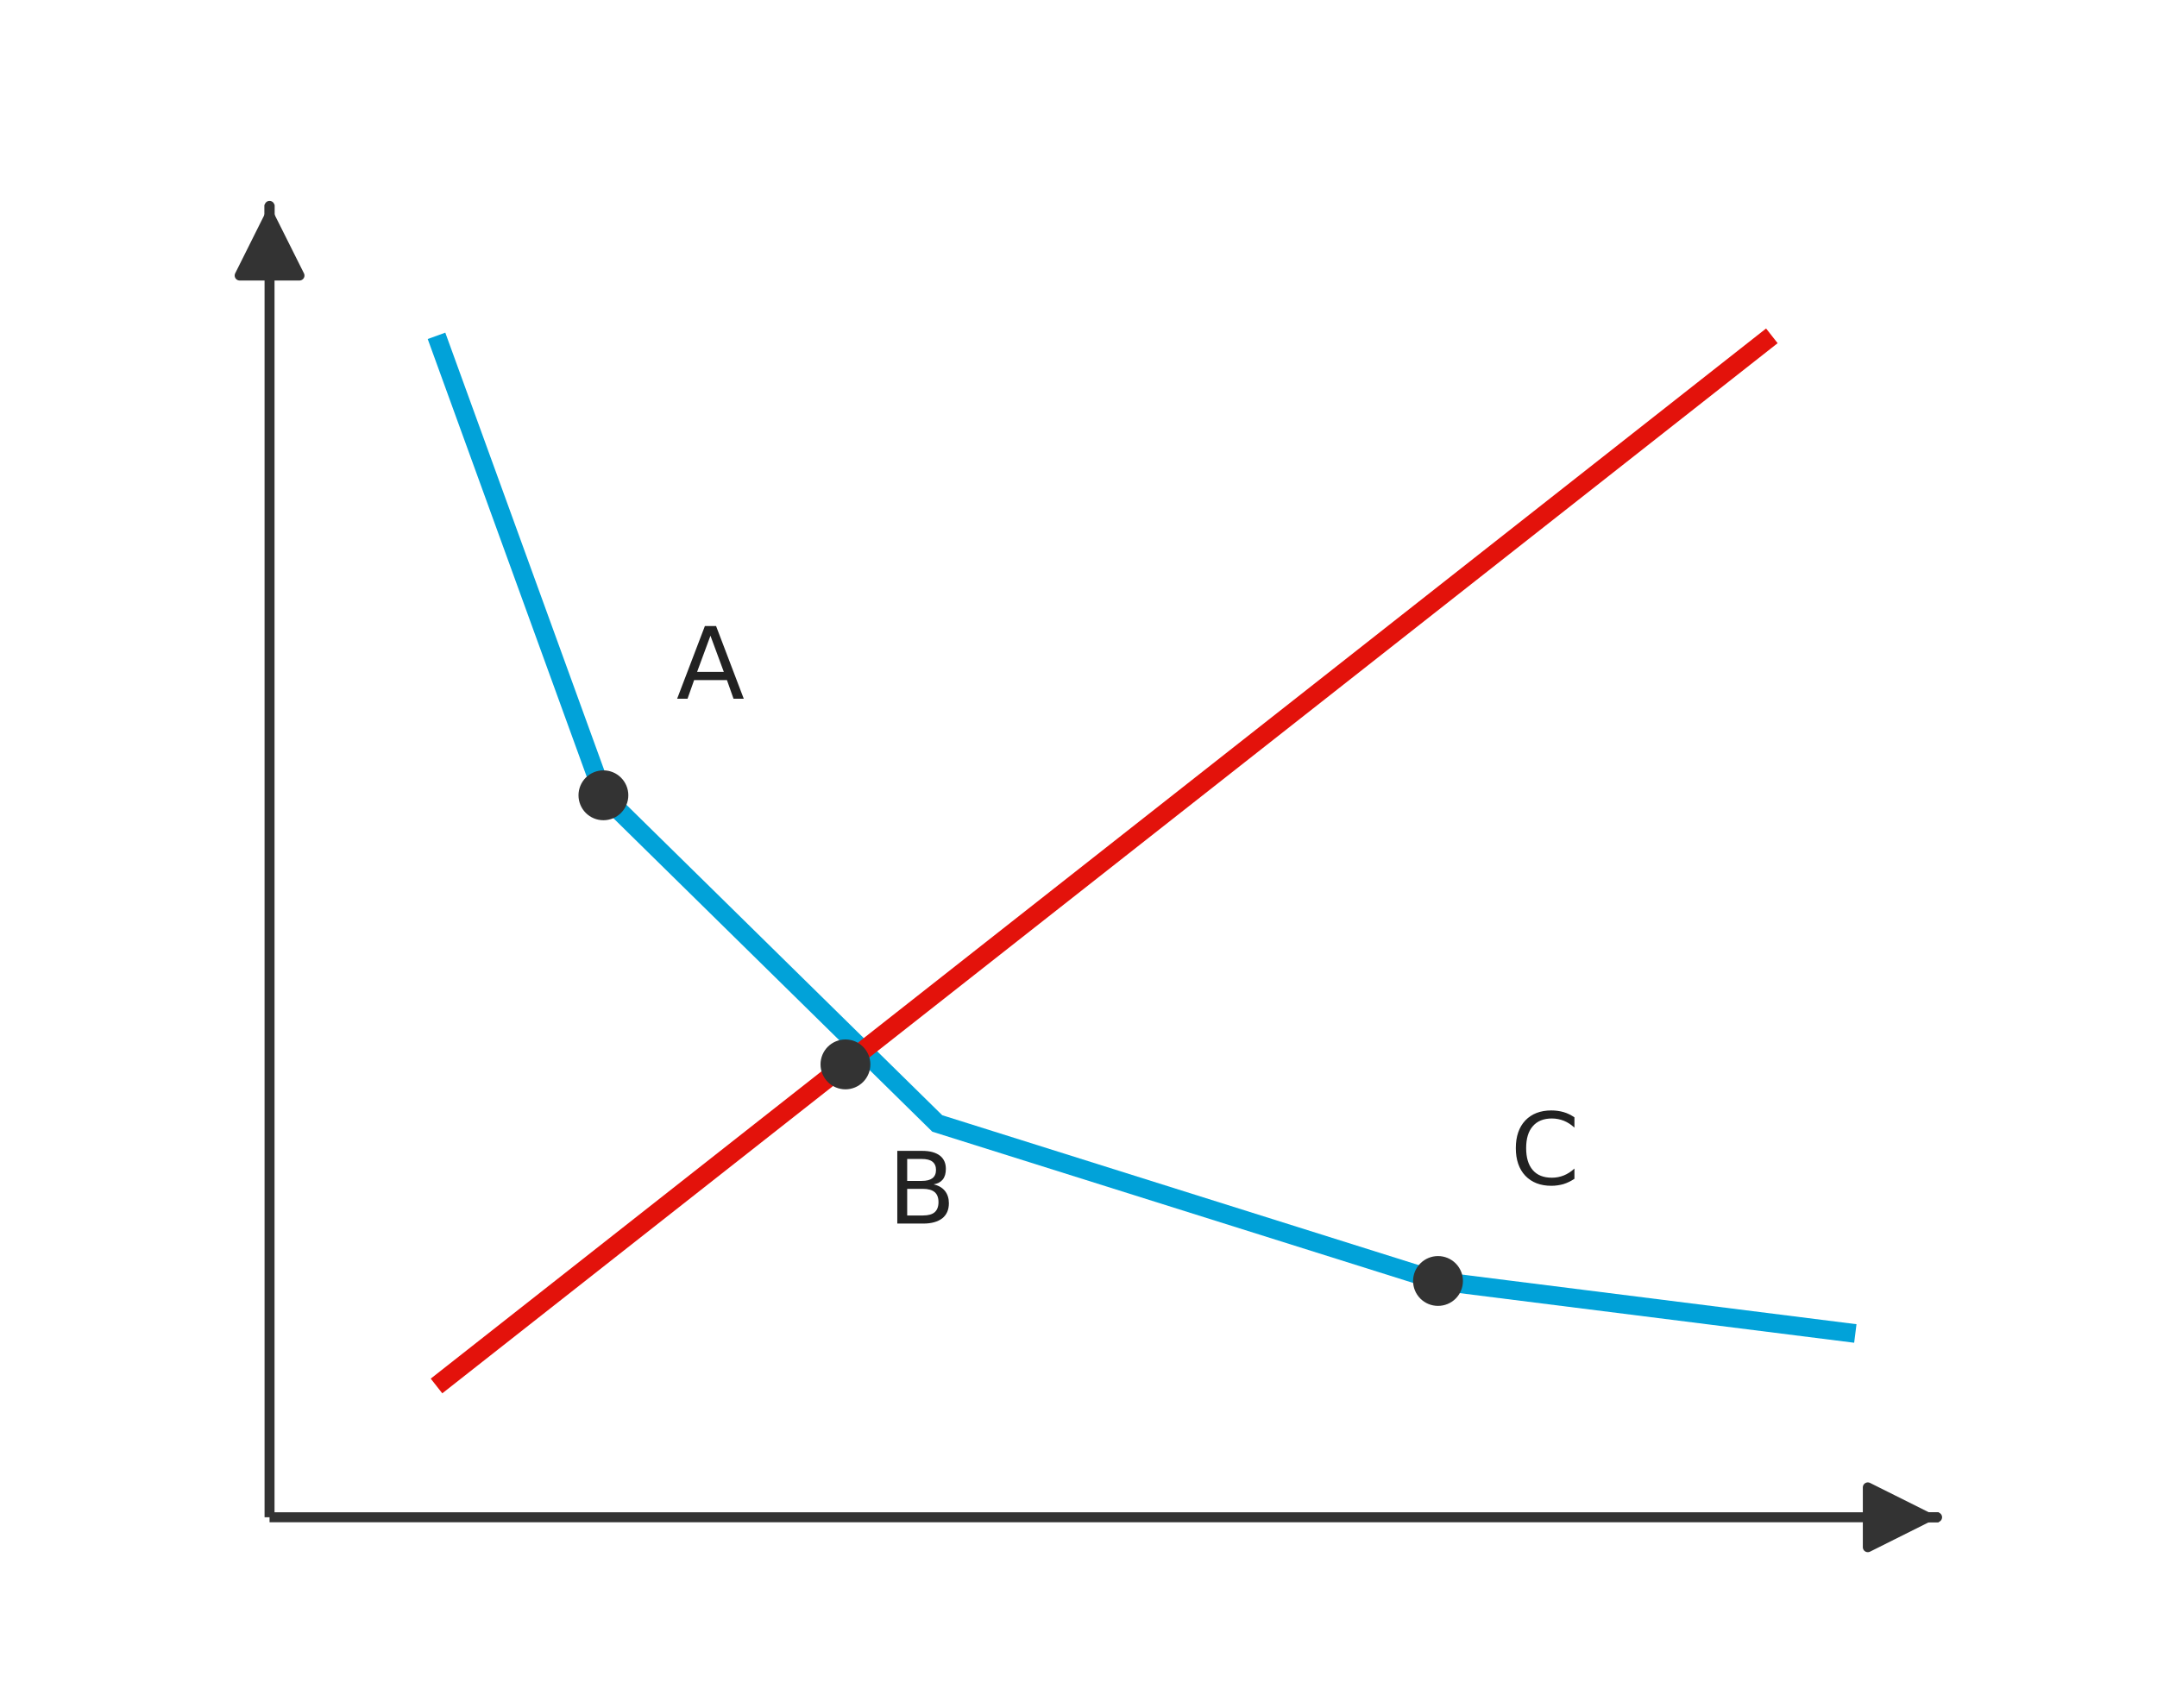
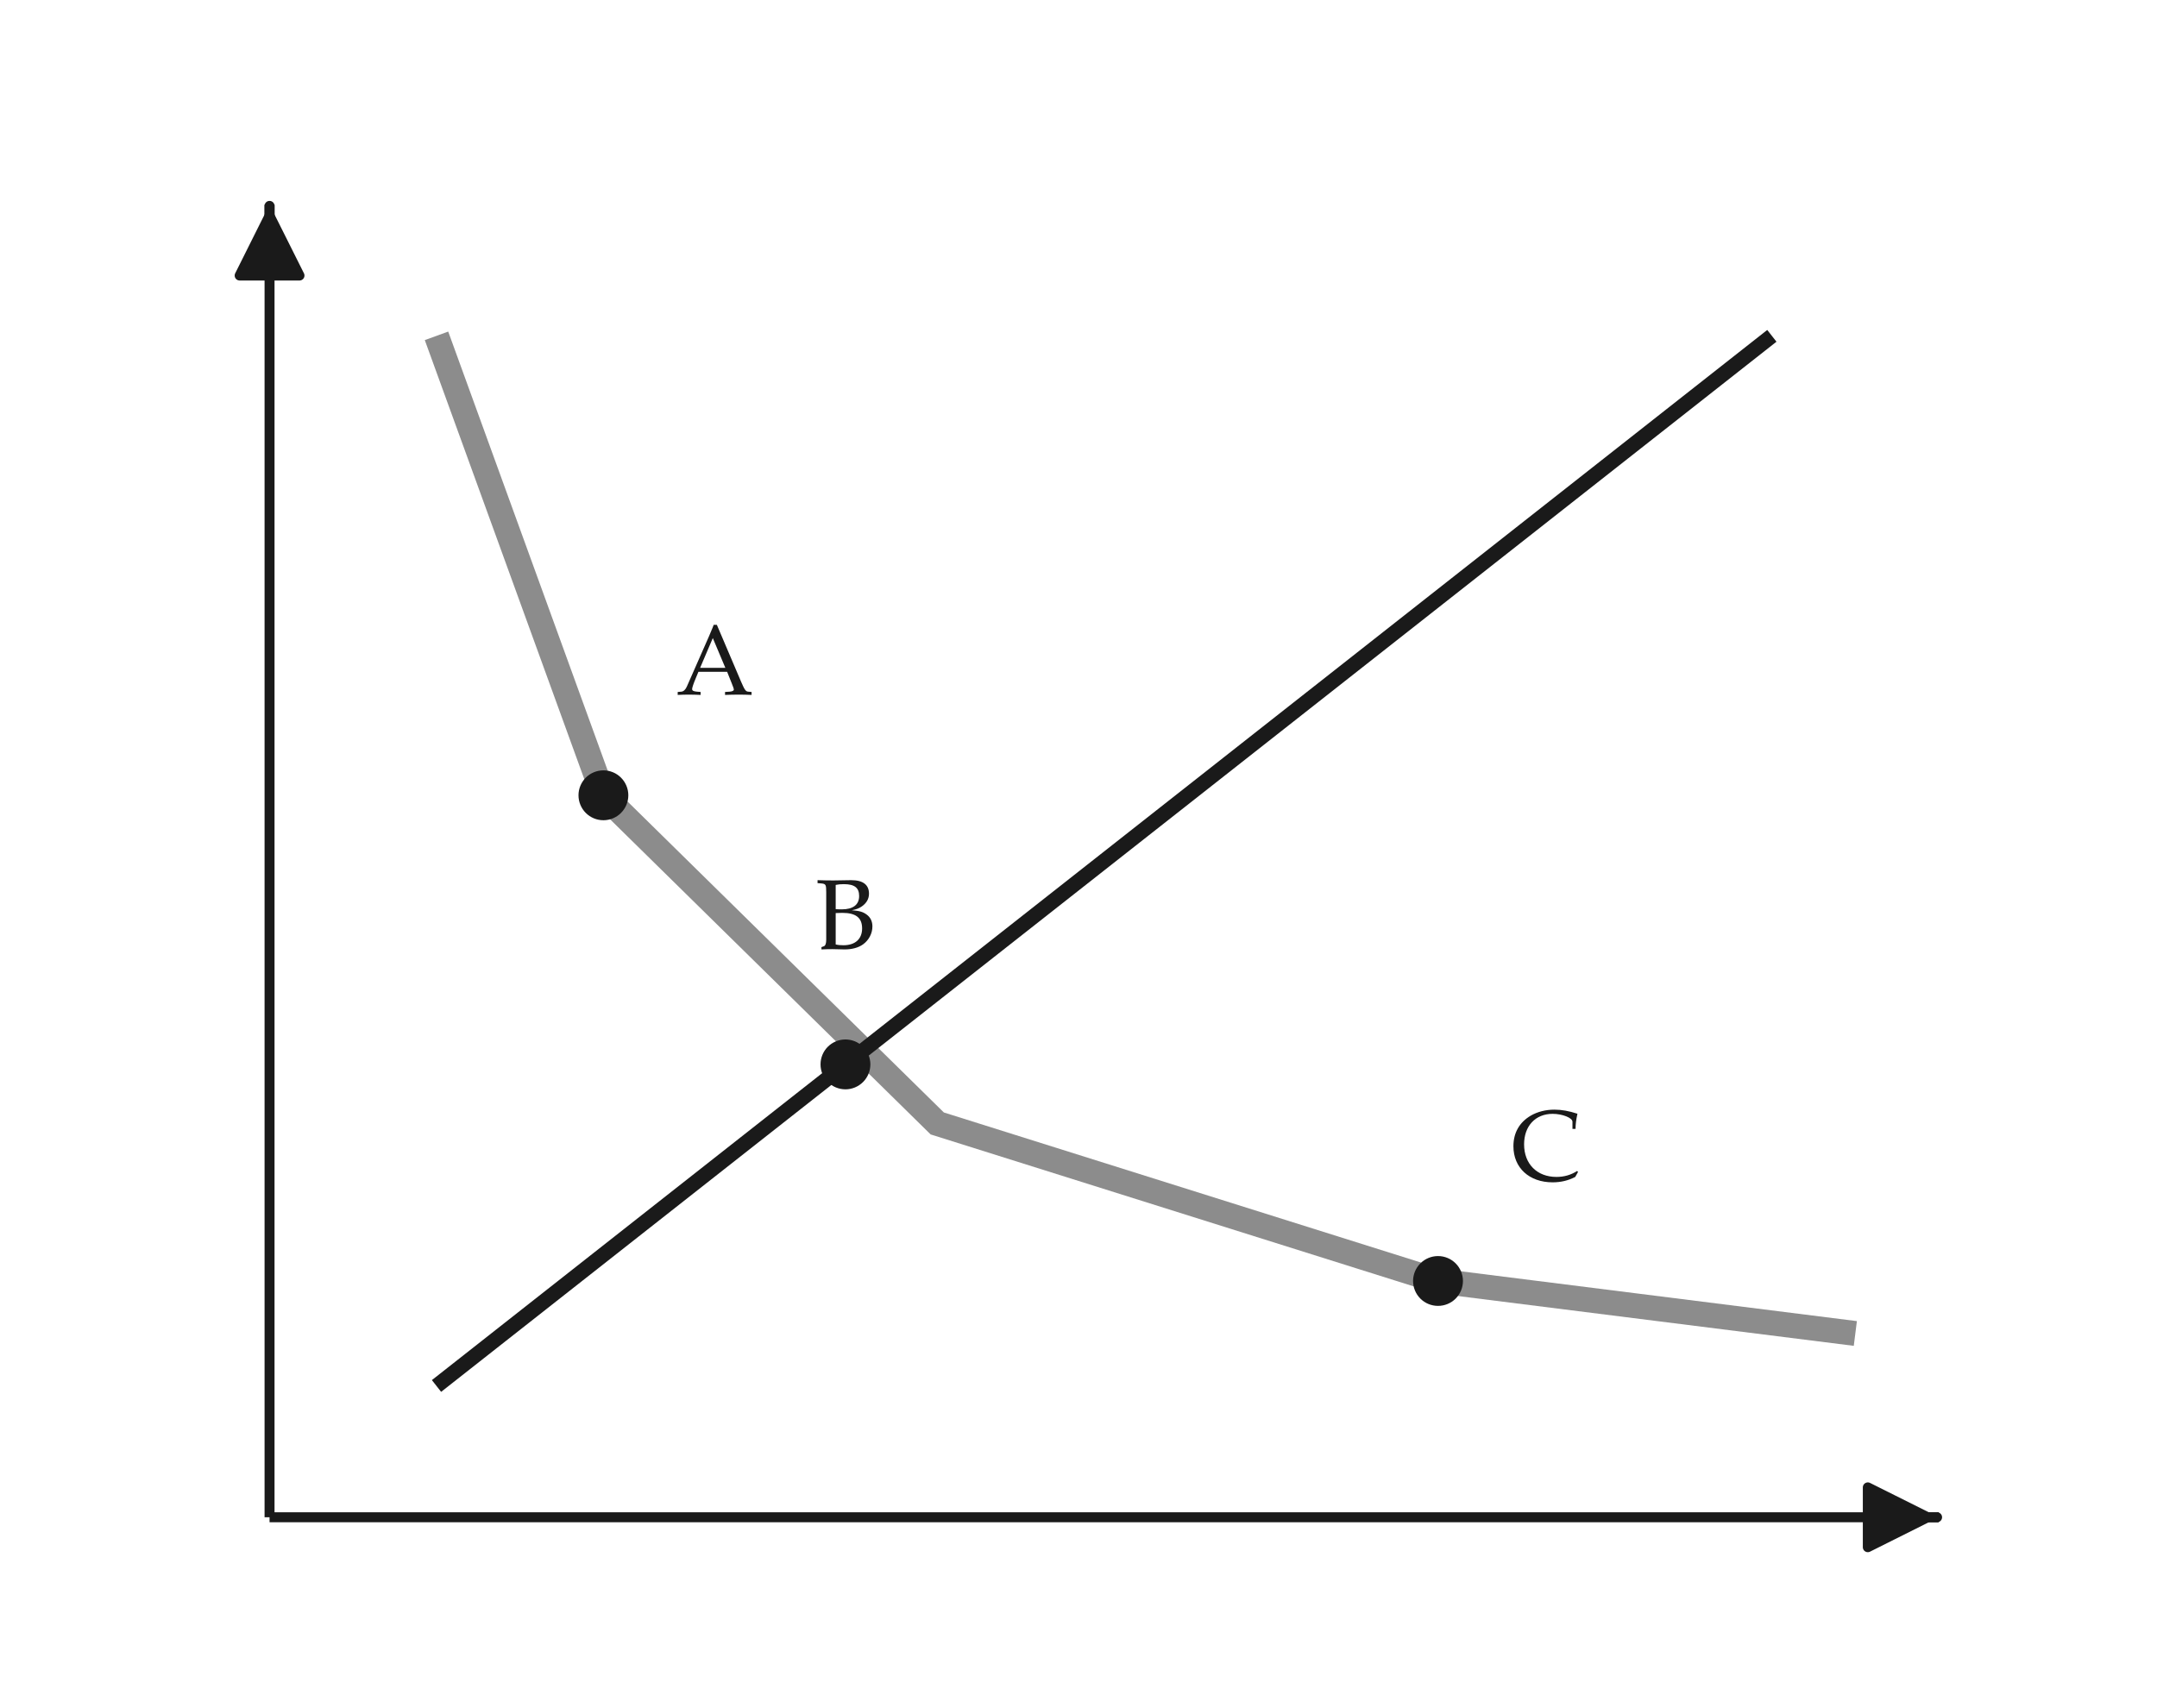
<svg xmlns="http://www.w3.org/2000/svg" xmlns:xlink="http://www.w3.org/1999/xlink" width="172.8pt" height="136.8pt" viewBox="0 0 172.8 136.8">
  <defs>
    <g>
      <g id="glyph-0-0">
-         <path d="M 2.73 -5.047 L 1.66 -2.148 L 3.801 -2.148 Z M 2.285 -5.824 L 3.18 -5.824 L 5.398 0 L 4.578 0 L 4.051 -1.492 L 1.422 -1.492 L 0.895 0 L 0.062 0 Z M 2.285 -5.824 " />
+         <path d="M 0.121 0.023 C 0.406 0.008 0.703 0 0.992 0 C 1.309 0 1.637 0.008 1.957 0.023 L 1.957 -0.215 L 1.66 -0.238 C 1.383 -0.262 1.277 -0.32 1.277 -0.449 C 1.277 -0.551 1.391 -0.895 1.559 -1.293 L 1.781 -1.828 L 4.082 -1.828 L 4.449 -0.91 C 4.586 -0.574 4.617 -0.473 4.617 -0.398 C 4.617 -0.312 4.488 -0.254 4.289 -0.238 L 3.914 -0.215 L 3.914 0.023 C 4.281 0.008 4.656 0 5.023 0 C 5.359 0 5.703 0.008 6.039 0.023 L 6.039 -0.215 L 5.766 -0.238 C 5.559 -0.254 5.473 -0.406 5.191 -1.055 L 3.258 -5.594 L 3.004 -5.594 C 3.004 -5.594 2.914 -5.32 2.613 -4.641 L 0.848 -0.633 C 0.742 -0.398 0.59 -0.254 0.414 -0.238 L 0.121 -0.215 Z M 1.918 -2.148 L 2.934 -4.531 L 3.938 -2.148 Z M 1.918 -2.148 " />
      </g>
      <g id="glyph-0-1">
-         <path d="M 1.574 -2.781 L 1.574 -0.648 L 2.836 -0.648 C 3.258 -0.648 3.578 -0.734 3.777 -0.91 C 3.977 -1.086 4.082 -1.359 4.082 -1.719 C 4.082 -2.078 3.977 -2.348 3.777 -2.516 C 3.578 -2.691 3.258 -2.781 2.836 -2.781 Z M 1.574 -5.176 L 1.574 -3.418 L 2.738 -3.418 C 3.125 -3.418 3.41 -3.492 3.594 -3.633 C 3.785 -3.777 3.883 -4.004 3.883 -4.297 C 3.883 -4.594 3.785 -4.809 3.594 -4.961 C 3.41 -5.105 3.125 -5.176 2.738 -5.176 Z M 0.781 -5.824 L 2.797 -5.824 C 3.395 -5.824 3.859 -5.695 4.188 -5.449 C 4.512 -5.199 4.672 -4.84 4.672 -4.387 C 4.672 -4.027 4.594 -3.746 4.426 -3.531 C 4.258 -3.324 4.012 -3.195 3.691 -3.141 C 4.082 -3.051 4.379 -2.883 4.594 -2.621 C 4.809 -2.355 4.914 -2.02 4.914 -1.629 C 4.914 -1.109 4.738 -0.703 4.387 -0.422 C 4.027 -0.145 3.523 0 2.875 0 L 0.781 0 Z M 0.781 -5.824 " />
+         <path d="M 0.207 -5.289 L 0.496 -5.266 C 0.871 -5.23 0.902 -5.176 0.902 -4.547 L 0.902 -0.758 C 0.902 -0.465 0.84 -0.281 0.727 -0.238 L 0.52 -0.16 L 0.52 0.023 C 0.809 0.008 1.102 0 1.391 0 C 1.719 0 2.055 0.023 2.379 0.023 C 2.973 0.023 3.492 -0.121 3.852 -0.383 C 4.32 -0.719 4.602 -1.262 4.602 -1.82 C 4.602 -2.23 4.441 -2.555 4.137 -2.773 C 3.836 -2.996 3.562 -3.066 2.949 -3.117 C 3.34 -3.195 3.523 -3.266 3.746 -3.418 C 4.129 -3.684 4.328 -4.027 4.328 -4.441 C 4.328 -5.145 3.867 -5.527 2.898 -5.527 C 2.422 -5.527 1.949 -5.504 1.469 -5.504 C 1.047 -5.504 0.633 -5.512 0.207 -5.527 Z M 1.66 -0.375 L 1.66 -2.891 C 1.973 -2.906 2.047 -2.906 2.195 -2.906 C 3.273 -2.906 3.777 -2.516 3.777 -1.66 C 3.777 -0.816 3.227 -0.312 2.277 -0.312 C 2.047 -0.312 1.859 -0.328 1.66 -0.375 Z M 1.66 -3.203 L 1.66 -5.145 C 1.871 -5.191 2.055 -5.207 2.309 -5.207 C 3.164 -5.207 3.539 -4.922 3.539 -4.258 C 3.539 -3.562 3.059 -3.188 2.148 -3.188 C 2.012 -3.188 1.91 -3.188 1.66 -3.203 Z M 1.66 -3.203 " />
      </g>
      <g id="glyph-0-2">
-         <path d="M 5.145 -5.375 L 5.145 -4.547 C 4.883 -4.793 4.594 -4.977 4.297 -5.098 C 3.996 -5.215 3.676 -5.281 3.34 -5.281 C 2.676 -5.281 2.164 -5.074 1.812 -4.664 C 1.453 -4.258 1.277 -3.676 1.277 -2.906 C 1.277 -2.141 1.453 -1.551 1.812 -1.141 C 2.164 -0.734 2.676 -0.535 3.34 -0.535 C 3.676 -0.535 3.996 -0.598 4.297 -0.719 C 4.594 -0.84 4.883 -1.023 5.145 -1.27 L 5.145 -0.449 C 4.863 -0.262 4.578 -0.121 4.266 -0.023 C 3.961 0.062 3.633 0.113 3.293 0.113 C 2.414 0.113 1.719 -0.16 1.207 -0.695 C 0.703 -1.23 0.449 -1.973 0.449 -2.906 C 0.449 -3.844 0.703 -4.586 1.207 -5.121 C 1.719 -5.656 2.414 -5.926 3.293 -5.926 C 3.645 -5.926 3.969 -5.879 4.273 -5.793 C 4.586 -5.703 4.871 -5.559 5.145 -5.375 Z M 5.145 -5.375 " />
+         <path d="M 0.176 -2.73 C 0.176 -1.008 1.438 0.16 3.316 0.16 C 3.977 0.16 4.578 0.016 5.129 -0.273 L 5.352 -0.672 L 5.281 -0.75 C 4.785 -0.43 4.234 -0.273 3.625 -0.273 C 2.07 -0.273 1.031 -1.309 1.031 -2.883 C 1.031 -4.355 1.941 -5.328 3.316 -5.328 C 4.098 -5.328 4.906 -5.008 4.906 -4.695 L 4.906 -4.121 L 5.152 -4.121 C 5.16 -4.52 5.191 -4.809 5.305 -5.336 C 4.625 -5.559 4.043 -5.664 3.457 -5.664 C 2.766 -5.664 2.102 -5.496 1.566 -5.184 C 0.656 -4.648 0.176 -3.809 0.176 -2.73 Z M 0.176 -2.73 " />
      </g>
    </g>
    <clipPath id="clip-0">
      <path clip-rule="nonzero" d="M 0.027 0 L 172.574 0 L 172.574 136.602 L 0.027 136.602 Z M 0.027 0 " />
    </clipPath>
    <clipPath id="clip-1">
      <path clip-rule="nonzero" d="M 21.594 16.391 L 155.32 16.391 L 155.32 121.574 L 21.594 121.574 Z M 21.594 16.391 " />
    </clipPath>
    <clipPath id="clip-2">
      <path clip-rule="nonzero" d="M 46.344 61.727 L 50.336 61.727 L 50.336 65.723 L 46.344 65.723 Z M 46.344 61.727 " />
    </clipPath>
    <clipPath id="clip-3">
      <path clip-rule="nonzero" d="M 65.734 83.289 L 69.727 83.289 L 69.727 87.285 L 65.734 87.285 Z M 65.734 83.289 " />
    </clipPath>
    <clipPath id="clip-4">
      <path clip-rule="nonzero" d="M 113.203 100.645 L 117.199 100.645 L 117.199 104.637 L 113.203 104.637 Z M 113.203 100.645 " />
    </clipPath>
  </defs>
  <g clip-path="url(#clip-0)">
    <path fill-rule="nonzero" fill="rgb(100%, 100%, 100%)" fill-opacity="1" d="M 0.027 136.602 L 172.574 136.602 L 172.574 0 L 0.027 0 Z M 0.027 136.602 " />
  </g>
-   <path fill="none" stroke-width="0.8" stroke-linecap="butt" stroke-linejoin="miter" stroke="rgb(20%, 20%, 20%)" stroke-opacity="1" stroke-miterlimit="10" d="M 21.599 15.048 L 155.521 15.048 " transform="matrix(0.99854, 0, 0, -0.99854, 0.0262774, 136.6003)" />
-   <path fill="none" stroke-width="0.8" stroke-linecap="round" stroke-linejoin="round" stroke="rgb(20%, 20%, 20%)" stroke-opacity="1" stroke-miterlimit="10" d="M 155.384 15.048 C 155.431 15.048 155.177 15.048 154.625 15.048 " transform="matrix(0.99854, 0, 0, -0.99854, 0.0262774, 136.6003)" />
-   <path fill-rule="nonzero" fill="rgb(20%, 20%, 20%)" fill-opacity="1" stroke-width="0.8" stroke-linecap="round" stroke-linejoin="round" stroke="rgb(20%, 20%, 20%)" stroke-opacity="1" stroke-miterlimit="10" d="M 149.825 17.446 L 154.625 15.048 L 149.825 12.646 Z M 149.825 17.446 " transform="matrix(0.99854, 0, 0, -0.99854, 0.0262774, 136.6003)" />
-   <path fill="none" stroke-width="0.8" stroke-linecap="butt" stroke-linejoin="miter" stroke="rgb(20%, 20%, 20%)" stroke-opacity="1" stroke-miterlimit="10" d="M 21.599 15.048 L 21.599 120.385 " transform="matrix(0.99854, 0, 0, -0.99854, 0.0262774, 136.6003)" />
-   <path fill="none" stroke-width="0.8" stroke-linecap="round" stroke-linejoin="round" stroke="rgb(20%, 20%, 20%)" stroke-opacity="1" stroke-miterlimit="10" d="M 21.599 120.28 C 21.599 120.315 21.599 120.049 21.599 119.49 " transform="matrix(0.99854, 0, 0, -0.99854, 0.0262774, 136.6003)" />
-   <path fill-rule="nonzero" fill="rgb(20%, 20%, 20%)" fill-opacity="1" stroke-width="0.8" stroke-linecap="round" stroke-linejoin="round" stroke="rgb(20%, 20%, 20%)" stroke-opacity="1" stroke-miterlimit="10" d="M 19.201 114.69 L 21.599 119.49 L 24.001 114.69 Z M 19.201 114.69 " transform="matrix(0.99854, 0, 0, -0.99854, 0.0262774, 136.6003)" />
+   <path fill="none" stroke-width="0.8" stroke-linecap="butt" stroke-linejoin="miter" stroke="rgb(10.196%, 10.196%, 10.196%)" stroke-opacity="1" stroke-miterlimit="10" d="M 21.599 15.048 L 155.521 15.048 " transform="matrix(0.99854, 0, 0, -0.99854, 0.0262774, 136.6003)" />
+   <path fill="none" stroke-width="0.8" stroke-linecap="round" stroke-linejoin="round" stroke="rgb(10.196%, 10.196%, 10.196%)" stroke-opacity="1" stroke-miterlimit="10" d="M 155.384 15.048 C 155.431 15.048 155.177 15.048 154.625 15.048 " transform="matrix(0.99854, 0, 0, -0.99854, 0.0262774, 136.6003)" />
+   <path fill-rule="nonzero" fill="rgb(10.196%, 10.196%, 10.196%)" fill-opacity="1" stroke-width="0.8" stroke-linecap="round" stroke-linejoin="round" stroke="rgb(10.196%, 10.196%, 10.196%)" stroke-opacity="1" stroke-miterlimit="10" d="M 149.825 17.446 L 154.625 15.048 L 149.825 12.646 Z M 149.825 17.446 " transform="matrix(0.99854, 0, 0, -0.99854, 0.0262774, 136.6003)" />
+   <path fill="none" stroke-width="0.8" stroke-linecap="butt" stroke-linejoin="miter" stroke="rgb(10.196%, 10.196%, 10.196%)" stroke-opacity="1" stroke-miterlimit="10" d="M 21.599 15.048 L 21.599 120.385 " transform="matrix(0.99854, 0, 0, -0.99854, 0.0262774, 136.6003)" />
+   <path fill="none" stroke-width="0.8" stroke-linecap="round" stroke-linejoin="round" stroke="rgb(10.196%, 10.196%, 10.196%)" stroke-opacity="1" stroke-miterlimit="10" d="M 21.599 120.28 C 21.599 120.315 21.599 120.049 21.599 119.49 " transform="matrix(0.99854, 0, 0, -0.99854, 0.0262774, 136.6003)" />
+   <path fill-rule="nonzero" fill="rgb(10.196%, 10.196%, 10.196%)" fill-opacity="1" stroke-width="0.8" stroke-linecap="round" stroke-linejoin="round" stroke="rgb(10.196%, 10.196%, 10.196%)" stroke-opacity="1" stroke-miterlimit="10" d="M 19.201 114.69 L 21.599 119.49 L 24.001 114.69 Z M 19.201 114.69 " transform="matrix(0.99854, 0, 0, -0.99854, 0.0262774, 136.6003)" />
  <g clip-path="url(#clip-1)">
-     <path fill="none" stroke-width="1.5" stroke-linecap="butt" stroke-linejoin="miter" stroke="rgb(0.392%, 63.528%, 85.097%)" stroke-opacity="1" stroke-miterlimit="10" d="M 34.994 109.851 L 48.384 72.984 L 75.169 46.649 L 115.345 34.009 L 148.824 29.796 " transform="matrix(0.99854, 0, 0, -0.99854, 0.0262774, 136.6003)" />
-     <path fill="none" stroke-width="1.5" stroke-linecap="butt" stroke-linejoin="miter" stroke="rgb(89.018%, 7.059%, 4.314%)" stroke-opacity="1" stroke-miterlimit="10" d="M 34.994 25.583 L 142.127 109.851 " transform="matrix(0.99854, 0, 0, -0.99854, 0.0262774, 136.6003)" />
+     <path fill="none" stroke-width="2" stroke-linecap="butt" stroke-linejoin="miter" stroke="rgb(54.901%, 54.901%, 54.901%)" stroke-opacity="1" stroke-miterlimit="10" d="M 34.994 109.851 L 48.384 72.984 L 75.169 46.649 L 115.345 34.009 L 148.824 29.796 " transform="matrix(0.99854, 0, 0, -0.99854, 0.0262774, 136.6003)" />
+     <path fill="none" stroke-width="1.2" stroke-linecap="butt" stroke-linejoin="miter" stroke="rgb(10.196%, 10.196%, 10.196%)" stroke-opacity="1" stroke-miterlimit="10" d="M 34.994 25.583 L 142.127 109.851 " transform="matrix(0.99854, 0, 0, -0.99854, 0.0262774, 136.6003)" />
  </g>
  <g clip-path="url(#clip-2)">
-     <path fill-rule="nonzero" fill="rgb(20%, 20%, 20%)" fill-opacity="1" d="M 48.34 65.723 C 48.871 65.723 49.379 65.512 49.75 65.137 C 50.125 64.762 50.336 64.254 50.336 63.723 C 50.336 63.195 50.125 62.688 49.75 62.312 C 49.379 61.938 48.871 61.727 48.34 61.727 C 47.809 61.727 47.301 61.938 46.926 62.312 C 46.555 62.688 46.344 63.195 46.344 63.723 C 46.344 64.254 46.555 64.762 46.926 65.137 C 47.301 65.512 47.809 65.723 48.34 65.723 Z M 48.34 65.723 " />
+     <path fill-rule="nonzero" fill="rgb(10.196%, 10.196%, 10.196%)" fill-opacity="1" d="M 48.34 65.723 C 48.871 65.723 49.379 65.512 49.75 65.137 C 50.125 64.762 50.336 64.254 50.336 63.723 C 50.336 63.195 50.125 62.688 49.75 62.312 C 49.379 61.938 48.871 61.727 48.34 61.727 C 47.809 61.727 47.301 61.938 46.926 62.312 C 46.555 62.688 46.344 63.195 46.344 63.723 C 46.344 64.254 46.555 64.762 46.926 65.137 C 47.301 65.512 47.809 65.723 48.34 65.723 Z M 48.34 65.723 " />
  </g>
  <g clip-path="url(#clip-3)">
-     <path fill-rule="nonzero" fill="rgb(20%, 20%, 20%)" fill-opacity="1" d="M 67.73 87.285 C 68.258 87.285 68.766 87.074 69.141 86.699 C 69.516 86.324 69.727 85.816 69.727 85.285 C 69.727 84.758 69.516 84.25 69.141 83.875 C 68.766 83.5 68.258 83.289 67.73 83.289 C 67.199 83.289 66.691 83.5 66.316 83.875 C 65.941 84.25 65.734 84.758 65.734 85.285 C 65.734 85.816 65.941 86.324 66.316 86.699 C 66.691 87.074 67.199 87.285 67.73 87.285 Z M 67.73 87.285 " />
+     <path fill-rule="nonzero" fill="rgb(10.196%, 10.196%, 10.196%)" fill-opacity="1" d="M 67.73 87.285 C 68.258 87.285 68.766 87.074 69.141 86.699 C 69.516 86.324 69.727 85.816 69.727 85.285 C 69.727 84.758 69.516 84.25 69.141 83.875 C 68.766 83.5 68.258 83.289 67.73 83.289 C 67.199 83.289 66.691 83.5 66.316 83.875 C 65.941 84.25 65.734 84.758 65.734 85.285 C 65.734 85.816 65.941 86.324 66.316 86.699 C 66.691 87.074 67.199 87.285 67.73 87.285 Z M 67.73 87.285 " />
  </g>
  <g clip-path="url(#clip-4)">
-     <path fill-rule="nonzero" fill="rgb(20%, 20%, 20%)" fill-opacity="1" d="M 115.203 104.637 C 115.73 104.637 116.238 104.43 116.613 104.055 C 116.988 103.68 117.199 103.172 117.199 102.641 C 117.199 102.113 116.988 101.605 116.613 101.23 C 116.238 100.855 115.73 100.645 115.203 100.645 C 114.672 100.645 114.164 100.855 113.789 101.23 C 113.414 101.605 113.203 102.113 113.203 102.641 C 113.203 103.172 113.414 103.68 113.789 104.055 C 114.164 104.43 114.672 104.637 115.203 104.637 Z M 115.203 104.637 " />
+     <path fill-rule="nonzero" fill="rgb(10.196%, 10.196%, 10.196%)" fill-opacity="1" d="M 115.203 104.637 C 115.73 104.637 116.238 104.43 116.613 104.055 C 116.988 103.68 117.199 103.172 117.199 102.641 C 117.199 102.113 116.988 101.605 116.613 101.23 C 116.238 100.855 115.73 100.645 115.203 100.645 C 114.672 100.645 114.164 100.855 113.789 101.23 C 113.414 101.605 113.203 102.113 113.203 102.641 C 113.203 103.172 113.414 103.68 113.789 104.055 C 114.164 104.43 114.672 104.637 115.203 104.637 Z M 115.203 104.637 " />
  </g>
-   <g fill="rgb(13.333%, 13.333%, 13.333%)" fill-opacity="1">
-     <use xlink:href="#glyph-0-0" x="54.185" y="55.985" />
+   <g fill="rgb(10.196%, 10.196%, 10.196%)" fill-opacity="1">
+     <use xlink:href="#glyph-0-0" x="54.17" y="55.659" />
  </g>
-   <g fill="rgb(13.333%, 13.333%, 13.333%)" fill-opacity="1">
-     <use xlink:href="#glyph-0-1" x="71.102" y="98.041" />
+   <g fill="rgb(10.196%, 10.196%, 10.196%)" fill-opacity="1">
+     <use xlink:href="#glyph-0-1" x="65.288" y="76.052" />
  </g>
-   <g fill="rgb(13.333%, 13.333%, 13.333%)" fill-opacity="1">
-     <use xlink:href="#glyph-0-2" x="120.985" y="94.902" />
+   <g fill="rgb(10.196%, 10.196%, 10.196%)" fill-opacity="1">
+     <use xlink:href="#glyph-0-2" x="121.066" y="94.577" />
  </g>
</svg>
